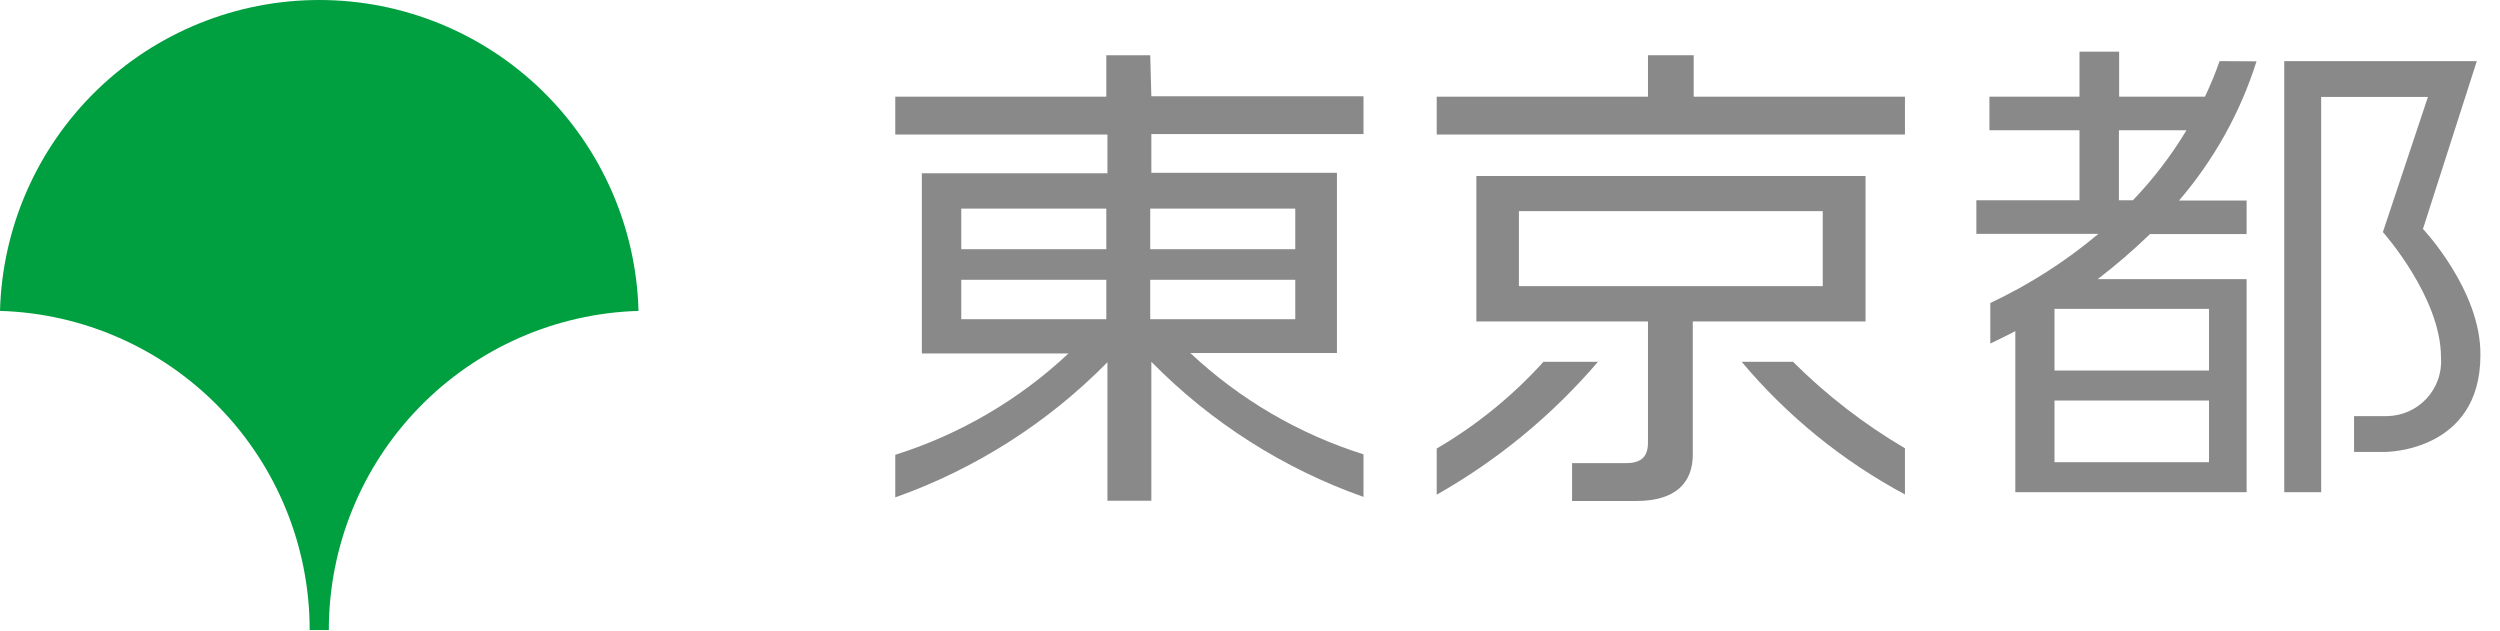
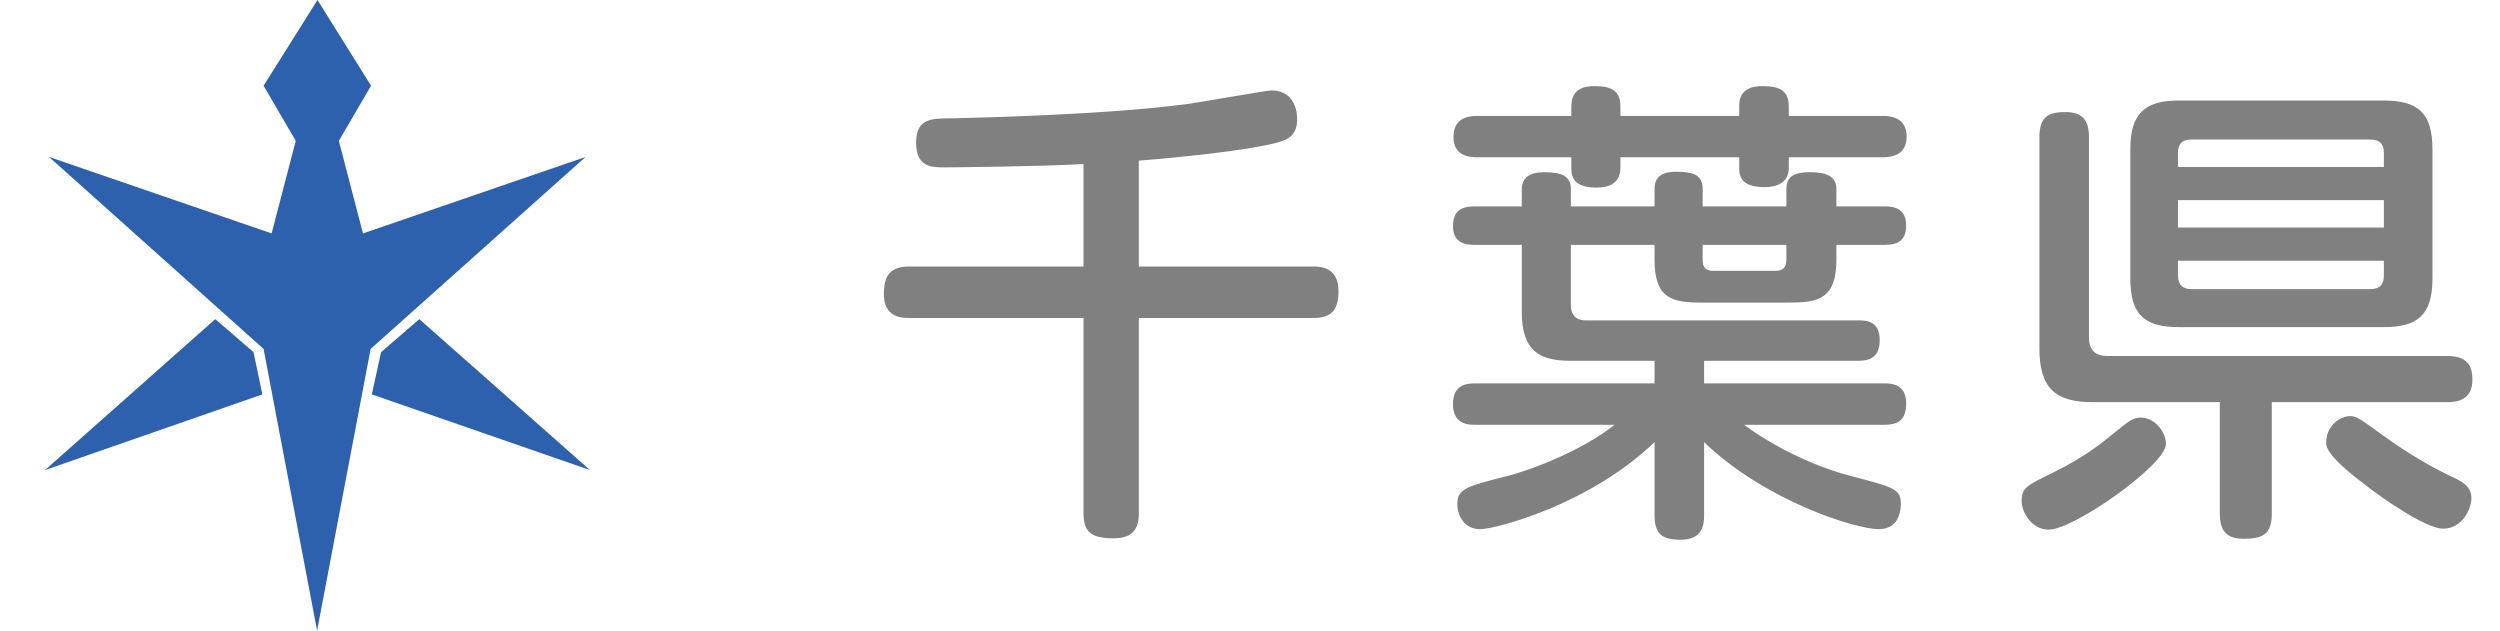
- <svg xmlns="http://www.w3.org/2000/svg" fill="none" height="28" viewBox="0 0 111 28" width="111">
-   <path d="m13.75 27.974h.85c-.002-3.687 1.433-7.229 4.001-9.874s6.064-4.187 9.749-4.296c-.098-3.694-1.635-7.204-4.282-9.783-2.648-2.578-6.197-4.021-9.893-4.021s-7.245 1.443-9.893 4.021c-2.648 2.578-4.184 6.088-4.282 9.783 3.685.109 7.182 1.65 9.749 4.296s4.002 6.188 4.001 9.874z" fill="#00a040" />
-   <g fill="#898989">
-     <path d="m51.07 2.453h-1.95v1.84h-9.37v1.68h9.42v1.72h-8.24v8h6.51c-2.193 2.058-4.822 3.596-7.69 4.5v1.89c3.554-1.26 6.776-3.311 9.42-6v6.15h1.95v-6.17c2.643 2.691 5.864 4.743 9.42 6v-1.89c-2.869-.903-5.498-2.441-7.69-4.5h6.51v-8h-8.24v-1.72h9.42v-1.68h-9.42zm-8.39 6.81h6.44v1.8h-6.44zm0 3.16h6.44v1.75h-6.44zm14.83 1.75h-6.44v-1.75h6.44zm0-4.91v1.8h-6.44v-1.8z" />
-     <path d="m68.53 16.064c-1.374 1.518-2.972 2.817-4.74 3.85v2.05c2.711-1.536 5.134-3.533 7.16-5.9z" />
-     <path d="m79.61 16.064h-2.28c2.02 2.407 4.481 4.406 7.25 5.89v-2.05c-1.812-1.066-3.481-2.356-4.97-3.84z" />
-     <path d="m80.93 14.274h1.9v-6.46h-17.28v6.46h7.62v5.38c0 .71-.39.91-1 .91h-2.37v1.68h2.85c1.77 0 2.51-.83 2.51-2.06v-5.91zm-13.49-4.9h13.49v3.33h-13.49z" />
-     <path d="m75.2 2.453h-2.03v1.84h-9.38v1.68h20.79v-1.68h-9.38z" />
-     <path d="m107.58 10.164 2.39-7.45h-8.55v19.14h1.64v-17.55h4.74l-2 6s2.58 2.89 2.58 5.56c.025.332-.019.666-.129.981-.11.315-.283.603-.509.848-.226.245-.5.441-.805.575-.305.135-.634.205-.967.207h-1.45v1.59h1.4s4.21 0 4.21-4.29c.04-2.87-2.55-5.61-2.55-5.61z" />
-     <path d="m98.55 2.713c-.188.538-.405 1.065-.65 1.58h-3.81v-2h-1.76v2h-4v1.49h4v3.11h-4.58v1.49h5.42c-1.461 1.226-3.075 2.258-4.8 3.07v1.8c.35-.17.73-.35 1.11-.55v7.15h10.27v-9.46h-6.61c.811-.622 1.585-1.29 2.32-2h4.29v-1.49h-3c1.551-1.807 2.722-3.909 3.44-6.18zm-.47 17.81h-6.86v-2.74h6.86zm0-4.07h-6.86v-2.74h6.86zm-4-7.56v-3.11h3c-.675 1.122-1.474 2.165-2.38 3.11z" />
-   </g>
+ <svg xmlns="http://www.w3.org/2000/svg" width="111" height="28" viewBox="0 0 111 28" fill="none">
+   <path d="M9.558 14.17L2 20.87L11.649 17.511L11.256 15.635L9.558 14.17ZM16.116 10.364L15.044 6.254L16.474 3.806L14.097 0L11.703 3.806L13.132 6.254L12.06 10.364L2.179 6.969L11.703 15.492L14.079 28L16.456 15.492L25.997 6.969L16.116 10.364ZM18.618 14.17L16.92 15.635L16.509 17.511L26.194 20.87L18.618 14.17Z" fill="#2D60AD" />
+   <path d="M50.564 7.133C55.306 6.749 56.716 6.343 56.801 6.3C57.164 6.194 57.592 6.023 57.592 5.296C57.592 5.147 57.592 4.015 56.438 4.015C56.267 4.015 53.341 4.528 52.764 4.613C49.133 5.104 43.174 5.232 42.234 5.254C41.38 5.254 40.675 5.254 40.675 6.322C40.675 7.432 41.358 7.432 41.978 7.432C42.234 7.432 46.356 7.39 48.108 7.283V11.833H40.376C39.521 11.833 39.243 12.239 39.243 13.05C39.243 14.075 39.991 14.118 40.376 14.118H48.108V22.79C48.108 23.645 48.471 23.901 49.454 23.901C50.436 23.901 50.564 23.303 50.564 22.79V14.118H58.318C59.108 14.118 59.429 13.776 59.429 12.922C59.429 11.854 58.617 11.833 58.318 11.833H50.564V7.133ZM69.767 5.147H65.602C65.153 5.147 64.534 5.254 64.534 6.087C64.534 6.984 65.345 6.984 65.602 6.984H69.767V7.497C69.767 7.988 70.023 8.33 70.899 8.33C71.369 8.33 71.946 8.18 71.946 7.454V6.984H77.222V7.497C77.222 8.009 77.521 8.308 78.354 8.308C78.824 8.308 79.422 8.159 79.422 7.454V6.984H83.566C83.95 6.984 84.655 6.92 84.655 6.065C84.655 5.147 83.822 5.147 83.566 5.147H79.422V4.741C79.422 4.079 79.101 3.823 78.247 3.823C77.222 3.823 77.222 4.485 77.222 4.741V5.147H71.946V4.741C71.946 4.079 71.625 3.823 70.792 3.823C69.767 3.823 69.767 4.485 69.767 4.805V5.147ZM75.662 19.629C78.332 22.214 82.369 23.495 83.416 23.495C83.694 23.495 83.971 23.41 84.164 23.175C84.377 22.876 84.398 22.534 84.398 22.384C84.398 21.701 84.1 21.637 82.134 21.124C81.301 20.911 79.293 20.227 77.435 18.86H83.672C84.377 18.86 84.633 18.561 84.633 17.899C84.633 17.023 83.929 17.023 83.672 17.023H75.662V16.019H82.519C83.01 16.019 83.459 15.87 83.459 15.101C83.459 14.246 82.861 14.225 82.519 14.225H70.408C69.916 14.225 69.746 13.926 69.746 13.541V10.871H73.462V11.534C73.462 13.285 74.274 13.435 75.555 13.435H79.443C80.703 13.435 81.536 13.285 81.536 11.534V10.871H83.672C84.121 10.871 84.633 10.786 84.633 10.017C84.633 9.227 84.057 9.163 83.672 9.163H81.536V8.415C81.536 7.838 81.13 7.646 80.362 7.646C79.507 7.646 79.315 7.945 79.315 8.415V9.163H75.598V8.415C75.598 7.817 75.278 7.625 74.423 7.625C73.548 7.625 73.462 8.073 73.462 8.415V9.163H69.746V8.415C69.746 7.817 69.361 7.646 68.549 7.646C67.93 7.646 67.567 7.881 67.567 8.415V9.163H65.474C64.897 9.163 64.512 9.355 64.512 10.038C64.512 10.871 65.196 10.871 65.474 10.871H67.567V13.841C67.567 15.549 68.314 16.019 69.724 16.019H73.462V17.023H65.495C65.132 17.023 64.512 17.066 64.512 17.942C64.512 18.86 65.217 18.86 65.495 18.86H71.689C70.216 20.035 67.951 20.868 66.969 21.124C65.11 21.594 64.705 21.701 64.705 22.384C64.705 22.769 64.918 23.495 65.73 23.495C66.371 23.495 70.557 22.427 73.462 19.629V22.876C73.462 23.73 73.825 23.965 74.616 23.965C75.598 23.965 75.662 23.303 75.662 22.876V19.629ZM79.315 10.871V11.555C79.315 11.854 79.165 12.025 78.845 12.025H76.068C75.705 12.025 75.598 11.833 75.598 11.555V10.871H79.315ZM108.001 6.621C108.001 4.997 107.339 4.463 105.844 4.463H96.745C95.207 4.463 94.587 5.062 94.587 6.621V12.367C94.587 13.969 95.207 14.524 96.745 14.524H105.844C107.339 14.524 108.001 13.99 108.001 12.367V6.621ZM96.702 10.102V8.885H105.844V10.102H96.702ZM105.844 11.576V12.239C105.844 12.559 105.716 12.837 105.246 12.837H97.3C96.894 12.837 96.702 12.623 96.702 12.239V11.576H105.844ZM96.702 7.411V6.792C96.702 6.364 96.915 6.194 97.3 6.194H105.246C105.652 6.194 105.844 6.386 105.844 6.792V7.411H96.702ZM108.685 17.856C109.069 17.856 109.774 17.771 109.774 16.874C109.774 16.446 109.71 15.806 108.663 15.806H93.583C93.049 15.806 92.75 15.571 92.75 14.973V6.087C92.75 5.553 92.622 4.976 91.725 4.976C91.041 4.976 90.55 5.104 90.55 6.087V15.464C90.55 17.237 91.255 17.856 92.921 17.856H98.56V22.812C98.56 23.495 98.795 23.922 99.607 23.922C100.461 23.922 100.867 23.73 100.867 22.812V17.856H108.685ZM96.168 19.715C96.168 19.159 95.655 18.54 95.057 18.54C94.737 18.54 94.544 18.668 93.946 19.159C93.37 19.629 92.644 20.248 91.17 20.975C89.995 21.551 89.76 21.658 89.76 22.235C89.76 22.769 90.23 23.517 90.956 23.517C92.088 23.517 96.168 20.633 96.168 19.715ZM103.281 19.672C103.281 20.206 104.456 21.103 105.075 21.573C105.694 22.064 107.702 23.474 108.471 23.474C109.347 23.474 109.731 22.555 109.731 22.128C109.731 21.573 109.283 21.359 108.813 21.146C107.574 20.547 106.527 19.864 105.716 19.266C104.733 18.561 104.626 18.476 104.327 18.476C103.986 18.476 103.281 18.817 103.281 19.672Z" fill="#808080" />
</svg>
